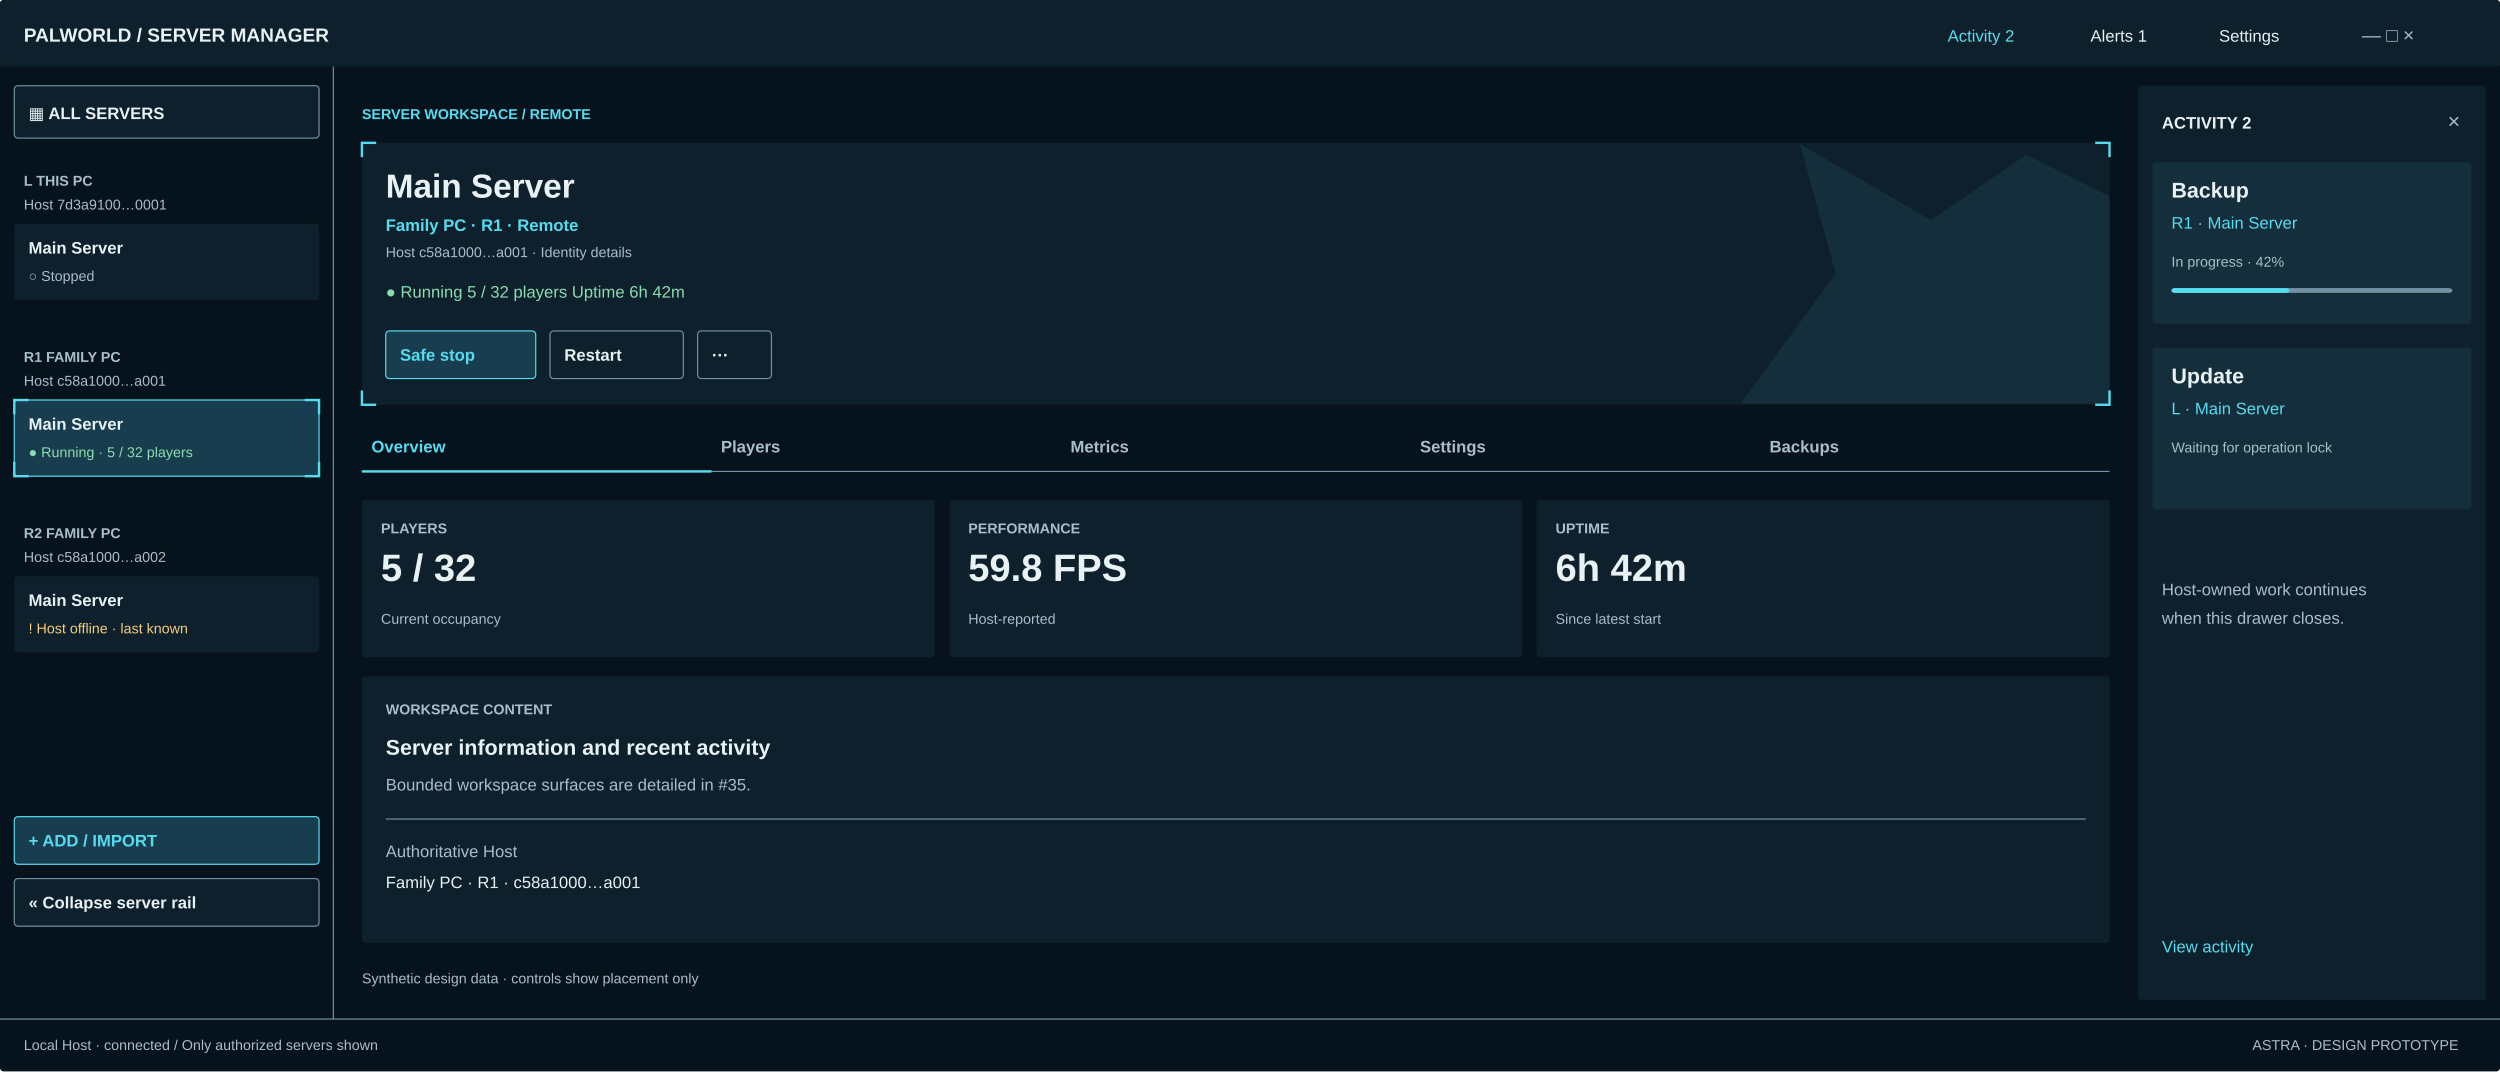
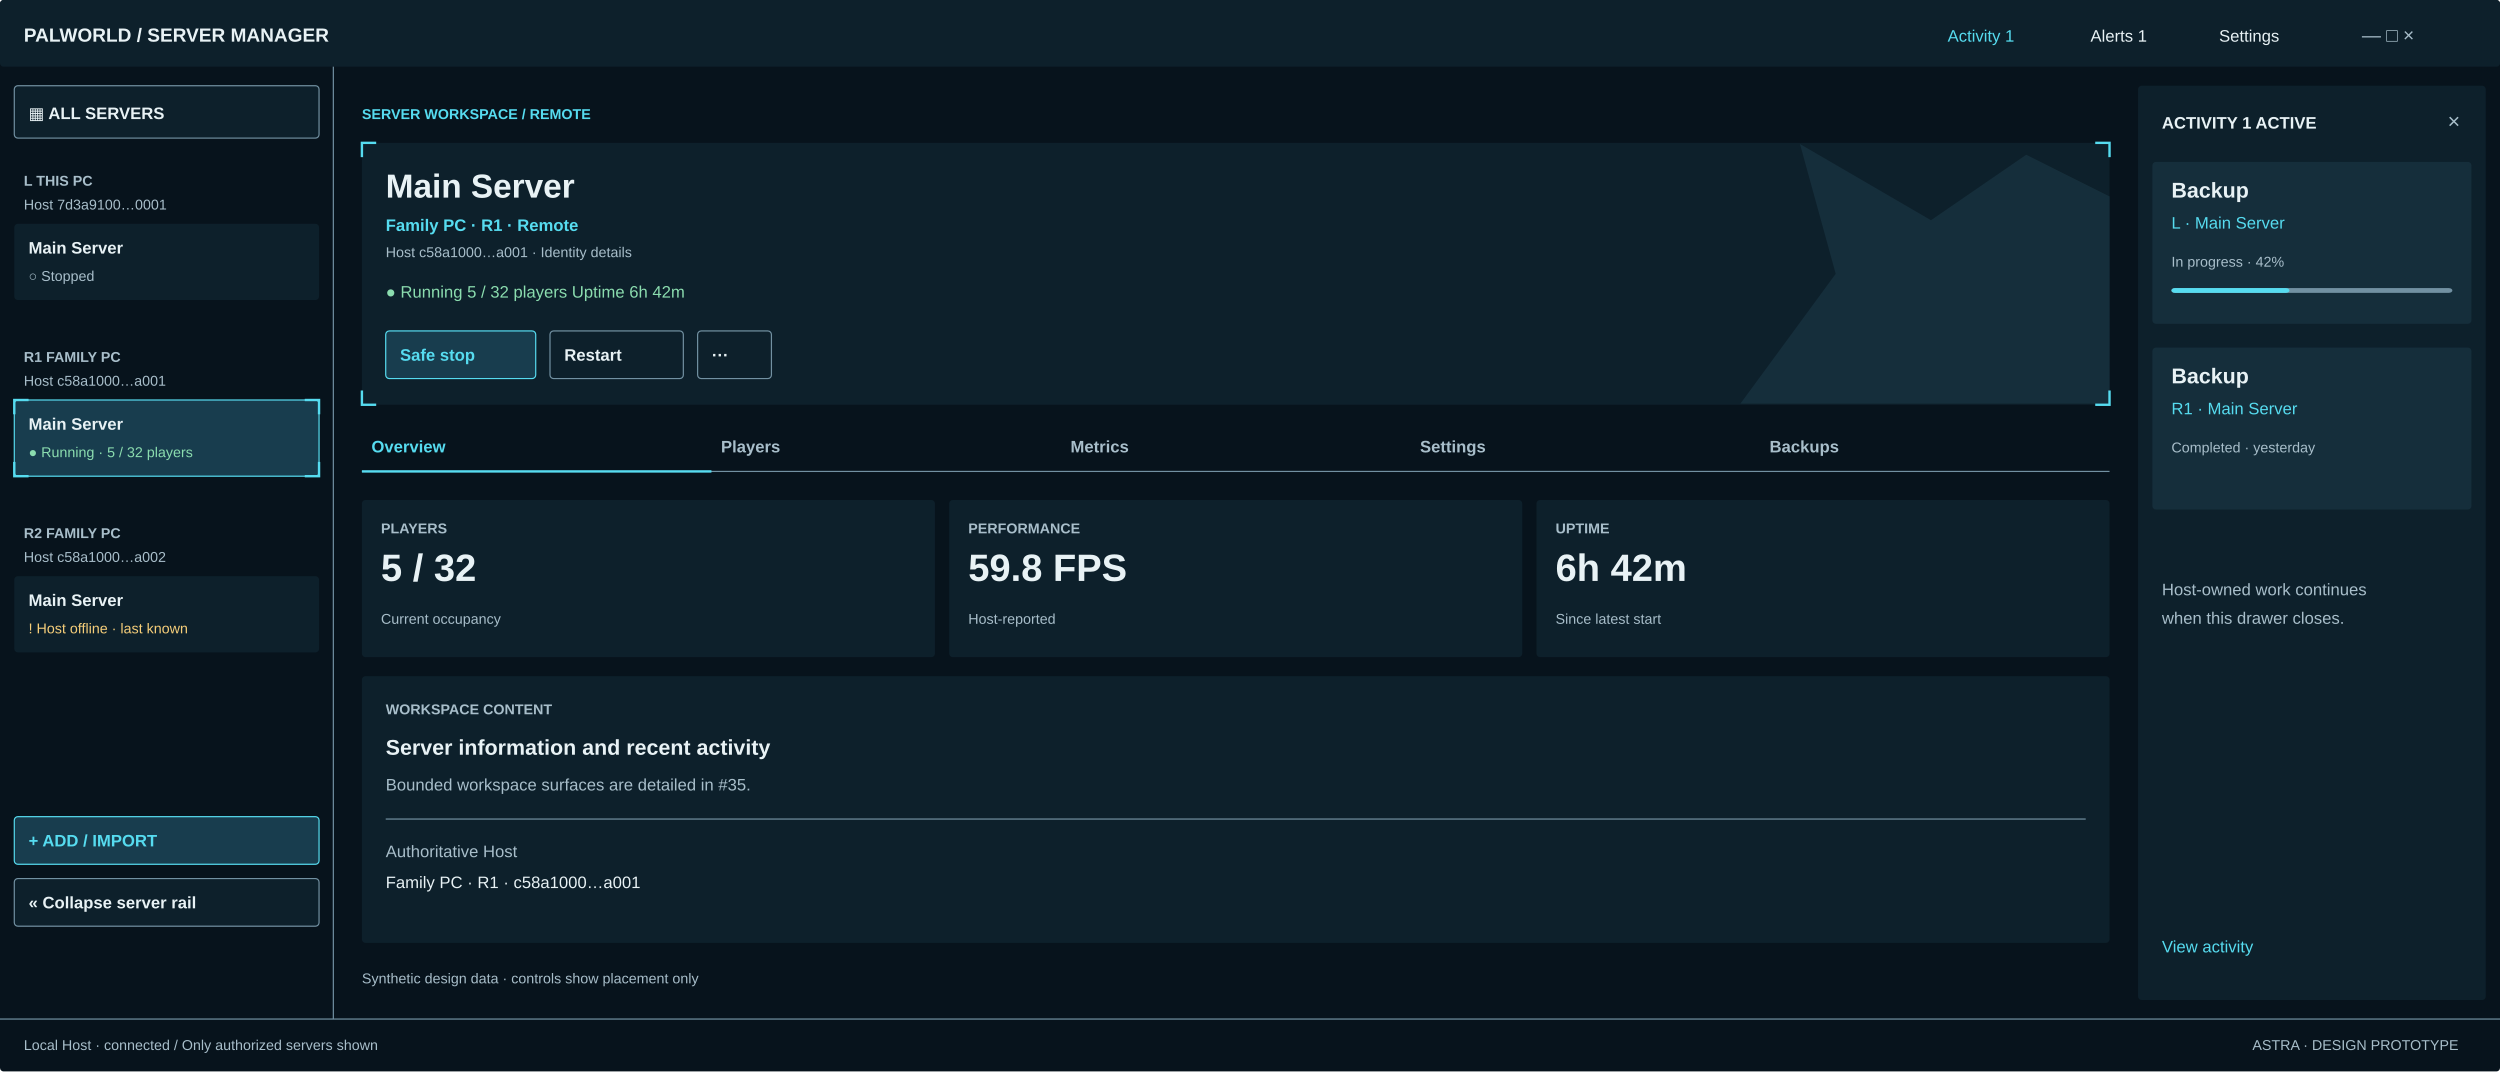
<svg xmlns="http://www.w3.org/2000/svg" width="2100" height="900" viewBox="0 0 2100 900" role="img" aria-labelledby="title desc">
  <rect x="0" y="0" width="2100" height="900" rx="3" fill="#07131c" stroke="none" stroke-width="1" />
  <rect x="0" y="0" width="2100" height="56" rx="3" fill="#0d202b" stroke="none" stroke-width="1" />
  <text x="20" y="35" font-family="Segoe UI, Arial, sans-serif" font-size="16" font-weight="600" fill="#e8f2f5">PALWORLD  /  SERVER MANAGER</text>
-   <text x="1636" y="35" font-family="Segoe UI, Arial, sans-serif" font-size="14" font-weight="400" fill="#56dcf0">Activity  2</text>
+   <text x="1636" y="35" font-family="Segoe UI, Arial, sans-serif" font-size="14" font-weight="400" fill="#56dcf0">Activity  1</text>
  <text x="1756" y="35" font-family="Segoe UI, Arial, sans-serif" font-size="14" font-weight="400" fill="#e8f2f5">Alerts  1</text>
  <text x="1864" y="35" font-family="Segoe UI, Arial, sans-serif" font-size="14" font-weight="400" fill="#e8f2f5">Settings</text>
  <text x="1984" y="35" font-family="Segoe UI, Arial, sans-serif" font-size="16" font-weight="400" fill="#a8beca">—   □   ×</text>
  <rect x="12" y="72" width="256" height="44" rx="3" fill="#0d202b" stroke="#7291a2" stroke-width="1" />
  <text x="24" y="100" font-family="Segoe UI, Arial, sans-serif" font-size="14" font-weight="600" fill="#e8f2f5">▦  ALL SERVERS</text>
  <text x="20" y="156" font-family="Segoe UI, Arial, sans-serif" font-size="12" font-weight="600" fill="#a8beca">L  THIS PC</text>
  <text x="20" y="176" font-family="Segoe UI, Arial, sans-serif" font-size="12" font-weight="400" fill="#a8beca">Host 7d3a9100…0001</text>
  <rect x="12" y="188" width="256" height="64" rx="3" fill="#0d202b" stroke="none" stroke-width="1" />
  <text x="24" y="213" font-family="Segoe UI, Arial, sans-serif" font-size="14" font-weight="600" fill="#e8f2f5">Main Server</text>
  <text x="24" y="236" font-family="Segoe UI, Arial, sans-serif" font-size="12" font-weight="400" fill="#a8beca">○  Stopped</text>
  <text x="20" y="304" font-family="Segoe UI, Arial, sans-serif" font-size="12" font-weight="600" fill="#a8beca">R1  FAMILY PC</text>
  <text x="20" y="324" font-family="Segoe UI, Arial, sans-serif" font-size="12" font-weight="400" fill="#a8beca">Host c58a1000…a001</text>
  <rect x="12" y="336" width="256" height="64" rx="3" fill="#183d4e" stroke="#56dcf0" stroke-width="1" />
  <path d="M24 336H12V348" fill="none" stroke="#56dcf0" stroke-width="2" />
  <path d="M256 336H268V348" fill="none" stroke="#56dcf0" stroke-width="2" />
  <path d="M24 400H12V388" fill="none" stroke="#56dcf0" stroke-width="2" />
  <path d="M256 400H268V388" fill="none" stroke="#56dcf0" stroke-width="2" />
  <text x="24" y="361" font-family="Segoe UI, Arial, sans-serif" font-size="14" font-weight="600" fill="#e8f2f5">Main Server</text>
  <text x="24" y="384" font-family="Segoe UI, Arial, sans-serif" font-size="12" font-weight="400" fill="#8bddaf">●  Running · 5 / 32 players</text>
  <text x="20" y="452" font-family="Segoe UI, Arial, sans-serif" font-size="12" font-weight="600" fill="#a8beca">R2  FAMILY PC</text>
  <text x="20" y="472" font-family="Segoe UI, Arial, sans-serif" font-size="12" font-weight="400" fill="#a8beca">Host c58a1000…a002</text>
  <rect x="12" y="484" width="256" height="64" rx="3" fill="#0d202b" stroke="none" stroke-width="1" />
  <text x="24" y="509" font-family="Segoe UI, Arial, sans-serif" font-size="14" font-weight="600" fill="#e8f2f5">Main Server</text>
  <text x="24" y="532" font-family="Segoe UI, Arial, sans-serif" font-size="12" font-weight="400" fill="#f6ce79">!  Host offline · last known</text>
  <rect x="12" y="686" width="256" height="40" rx="3" fill="#183d4e" stroke="#56dcf0" stroke-width="1" />
  <text x="24" y="711" font-family="Segoe UI, Arial, sans-serif" font-size="14" font-weight="600" fill="#56dcf0">+  ADD / IMPORT</text>
  <rect x="12" y="738" width="256" height="40" rx="3" fill="#0d202b" stroke="#7291a2" stroke-width="1" />
  <text x="24" y="763" font-family="Segoe UI, Arial, sans-serif" font-size="14" font-weight="600" fill="#e8f2f5">«  Collapse server rail</text>
  <path d="M280 56L280 856" fill="none" stroke="#7291a2" stroke-width="1" />
  <text x="304" y="100" font-family="Segoe UI, Arial, sans-serif" font-size="12" font-weight="600" fill="#56dcf0">SERVER WORKSPACE  /  REMOTE</text>
  <rect x="304" y="120" width="1468" height="220" rx="3" fill="#0d202b" stroke="none" stroke-width="1" />
  <path d="M1512 121L1622 185L1702 130L1772 165V339H1462L1542 230Z" fill="#152e3b" />
  <path d="M316 120H304V132" fill="none" stroke="#56dcf0" stroke-width="2" />
  <path d="M1760 120H1772V132" fill="none" stroke="#56dcf0" stroke-width="2" />
  <path d="M316 340H304V328" fill="none" stroke="#56dcf0" stroke-width="2" />
  <path d="M1760 340H1772V328" fill="none" stroke="#56dcf0" stroke-width="2" />
  <text x="324" y="166" font-family="Segoe UI, Arial, sans-serif" font-size="28" font-weight="600" fill="#e8f2f5">Main Server</text>
  <text x="324" y="194" font-family="Segoe UI, Arial, sans-serif" font-size="14" font-weight="600" fill="#56dcf0">Family PC · R1 · Remote</text>
  <text x="324" y="216" font-family="Segoe UI, Arial, sans-serif" font-size="12" font-weight="400" fill="#a8beca">Host c58a1000…a001   ·   Identity details</text>
  <text x="324" y="250" font-family="Segoe UI, Arial, sans-serif" font-size="14" font-weight="400" fill="#8bddaf">●  Running     5 / 32 players     Uptime 6h 42m</text>
  <rect x="324" y="278" width="126" height="40" rx="3" fill="#183d4e" stroke="#56dcf0" stroke-width="1" />
  <text x="336" y="303" font-family="Segoe UI, Arial, sans-serif" font-size="14" font-weight="600" fill="#56dcf0">Safe stop</text>
  <rect x="462" y="278" width="112" height="40" rx="3" fill="#0d202b" stroke="#7291a2" stroke-width="1" />
  <text x="474" y="303" font-family="Segoe UI, Arial, sans-serif" font-size="14" font-weight="600" fill="#e8f2f5">Restart</text>
  <rect x="586" y="278" width="62" height="40" rx="3" fill="#0d202b" stroke="#7291a2" stroke-width="1" />
  <text x="598" y="303" font-family="Segoe UI, Arial, sans-serif" font-size="14" font-weight="600" fill="#e8f2f5">···</text>
  <text x="312.0" y="380" font-family="Segoe UI, Arial, sans-serif" font-size="14" font-weight="600" fill="#56dcf0">Overview</text>
  <text x="605.6" y="380" font-family="Segoe UI, Arial, sans-serif" font-size="14" font-weight="600" fill="#a8beca">Players</text>
  <text x="899.2" y="380" font-family="Segoe UI, Arial, sans-serif" font-size="14" font-weight="600" fill="#a8beca">Metrics</text>
  <text x="1192.8" y="380" font-family="Segoe UI, Arial, sans-serif" font-size="14" font-weight="600" fill="#a8beca">Settings</text>
  <text x="1486.4" y="380" font-family="Segoe UI, Arial, sans-serif" font-size="14" font-weight="600" fill="#a8beca">Backups</text>
  <path d="M304 396L1772 396" fill="none" stroke="#7291a2" stroke-width="1" />
  <path d="M304 396L597.6 396" fill="none" stroke="#56dcf0" stroke-width="2" />
  <rect x="304.0" y="420" width="481.333" height="132" rx="3" fill="#0d202b" stroke="none" stroke-width="1" />
  <text x="320.0" y="448" font-family="Segoe UI, Arial, sans-serif" font-size="12" font-weight="600" fill="#a8beca">PLAYERS</text>
  <text x="320.0" y="488" font-family="Segoe UI, Arial, sans-serif" font-size="32" font-weight="600" fill="#e8f2f5">5 / 32</text>
  <text x="320.0" y="524" font-family="Segoe UI, Arial, sans-serif" font-size="12" font-weight="400" fill="#a8beca">Current occupancy</text>
  <rect x="797.333" y="420" width="481.333" height="132" rx="3" fill="#0d202b" stroke="none" stroke-width="1" />
  <text x="813.333" y="448" font-family="Segoe UI, Arial, sans-serif" font-size="12" font-weight="600" fill="#a8beca">PERFORMANCE</text>
  <text x="813.333" y="488" font-family="Segoe UI, Arial, sans-serif" font-size="32" font-weight="600" fill="#e8f2f5">59.8 FPS</text>
  <text x="813.333" y="524" font-family="Segoe UI, Arial, sans-serif" font-size="12" font-weight="400" fill="#a8beca">Host-reported</text>
  <rect x="1290.667" y="420" width="481.333" height="132" rx="3" fill="#0d202b" stroke="none" stroke-width="1" />
  <text x="1306.667" y="448" font-family="Segoe UI, Arial, sans-serif" font-size="12" font-weight="600" fill="#a8beca">UPTIME</text>
  <text x="1306.667" y="488" font-family="Segoe UI, Arial, sans-serif" font-size="32" font-weight="600" fill="#e8f2f5">6h 42m</text>
  <text x="1306.667" y="524" font-family="Segoe UI, Arial, sans-serif" font-size="12" font-weight="400" fill="#a8beca">Since latest start</text>
  <rect x="304" y="568" width="1468" height="224" rx="3" fill="#0d202b" stroke="none" stroke-width="1" />
  <text x="324" y="600" font-family="Segoe UI, Arial, sans-serif" font-size="12" font-weight="600" fill="#a8beca">WORKSPACE CONTENT</text>
  <text x="324" y="634" font-family="Segoe UI, Arial, sans-serif" font-size="18" font-weight="600" fill="#e8f2f5">Server information and recent activity</text>
  <text x="324" y="664" font-family="Segoe UI, Arial, sans-serif" font-size="14" font-weight="400" fill="#a8beca">Bounded workspace surfaces are detailed in #35.</text>
  <path d="M324 688L1752 688" fill="none" stroke="#7291a2" stroke-width="1" />
  <text x="324" y="720" font-family="Segoe UI, Arial, sans-serif" font-size="14" font-weight="400" fill="#a8beca">Authoritative Host</text>
  <text x="324" y="746" font-family="Segoe UI, Arial, sans-serif" font-size="14" font-weight="400" fill="#e8f2f5">Family PC · R1 · c58a1000…a001</text>
  <text x="304" y="826" font-family="Segoe UI, Arial, sans-serif" font-size="12" font-weight="400" fill="#a8beca">Synthetic design data · controls show placement only</text>
  <rect x="1796" y="72" width="292" height="768" rx="3" fill="#0d202b" stroke="none" stroke-width="1" />
-   <text x="1816" y="108" font-family="Segoe UI, Arial, sans-serif" font-size="14" font-weight="600" fill="#e8f2f5">ACTIVITY  2</text>
+   <text x="1816" y="108" font-family="Segoe UI, Arial, sans-serif" font-size="14" font-weight="600" fill="#e8f2f5">ACTIVITY  1 ACTIVE</text>
  <text x="2056" y="108" font-family="Segoe UI, Arial, sans-serif" font-size="18" font-weight="400" fill="#a8beca">×</text>
  <rect x="1808" y="136" width="268" height="136" rx="3" fill="#152e3b" stroke="none" stroke-width="1" />
  <text x="1824" y="166" font-family="Segoe UI, Arial, sans-serif" font-size="18" font-weight="600" fill="#e8f2f5">Backup</text>
-   <text x="1824" y="192" font-family="Segoe UI, Arial, sans-serif" font-size="14" font-weight="400" fill="#56dcf0">R1 · Main Server</text>
+   <text x="1824" y="192" font-family="Segoe UI, Arial, sans-serif" font-size="14" font-weight="400" fill="#56dcf0">L · Main Server</text>
  <text x="1824" y="224" font-family="Segoe UI, Arial, sans-serif" font-size="12" font-weight="400" fill="#a8beca">In progress · 42%</text>
  <rect x="1824" y="242" width="236" height="4" rx="3" fill="#7291a2" stroke="none" stroke-width="1" />
  <rect x="1824" y="242" width="99.12" height="4" rx="3" fill="#56dcf0" stroke="none" stroke-width="1" />
  <rect x="1808" y="292" width="268" height="136" rx="3" fill="#152e3b" stroke="none" stroke-width="1" />
-   <text x="1824" y="322" font-family="Segoe UI, Arial, sans-serif" font-size="18" font-weight="600" fill="#e8f2f5">Update</text>
-   <text x="1824" y="348" font-family="Segoe UI, Arial, sans-serif" font-size="14" font-weight="400" fill="#56dcf0">L · Main Server</text>
-   <text x="1824" y="380" font-family="Segoe UI, Arial, sans-serif" font-size="12" font-weight="400" fill="#a8beca">Waiting for operation lock</text>
+   <text x="1824" y="322" font-family="Segoe UI, Arial, sans-serif" font-size="18" font-weight="600" fill="#e8f2f5">Backup</text>
+   <text x="1824" y="348" font-family="Segoe UI, Arial, sans-serif" font-size="14" font-weight="400" fill="#56dcf0">R1 · Main Server</text>
+   <text x="1824" y="380" font-family="Segoe UI, Arial, sans-serif" font-size="12" font-weight="400" fill="#a8beca">Completed · yesterday</text>
  <text x="1816" y="500" font-family="Segoe UI, Arial, sans-serif" font-size="14" font-weight="400" fill="#a8beca">Host-owned work continues</text>
  <text x="1816" y="524" font-family="Segoe UI, Arial, sans-serif" font-size="14" font-weight="400" fill="#a8beca">when this drawer closes.</text>
  <text x="1816" y="800" font-family="Segoe UI, Arial, sans-serif" font-size="14" font-weight="400" fill="#56dcf0">View activity</text>
  <path d="M0 856L2100 856" fill="none" stroke="#7291a2" stroke-width="1" />
  <text x="20" y="882" font-family="Segoe UI, Arial, sans-serif" font-size="12" font-weight="400" fill="#a8beca">Local Host · connected     /     Only authorized servers shown</text>
  <text x="1892" y="882" font-family="Segoe UI, Arial, sans-serif" font-size="12" font-weight="400" fill="#a8beca">ASTRA · DESIGN PROTOTYPE</text>
</svg>
